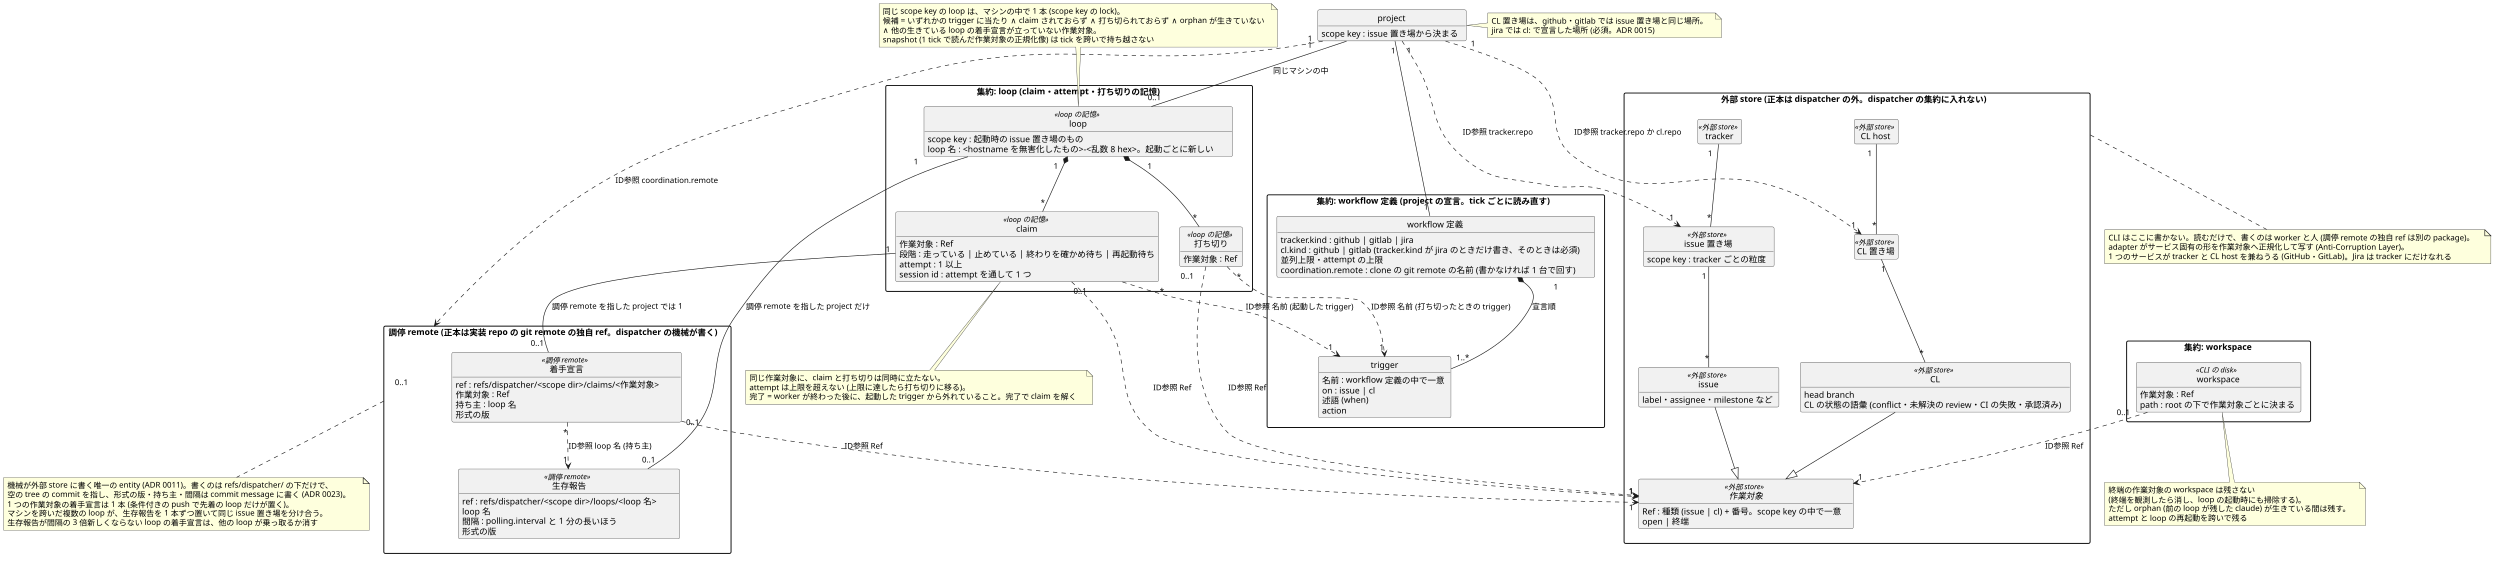
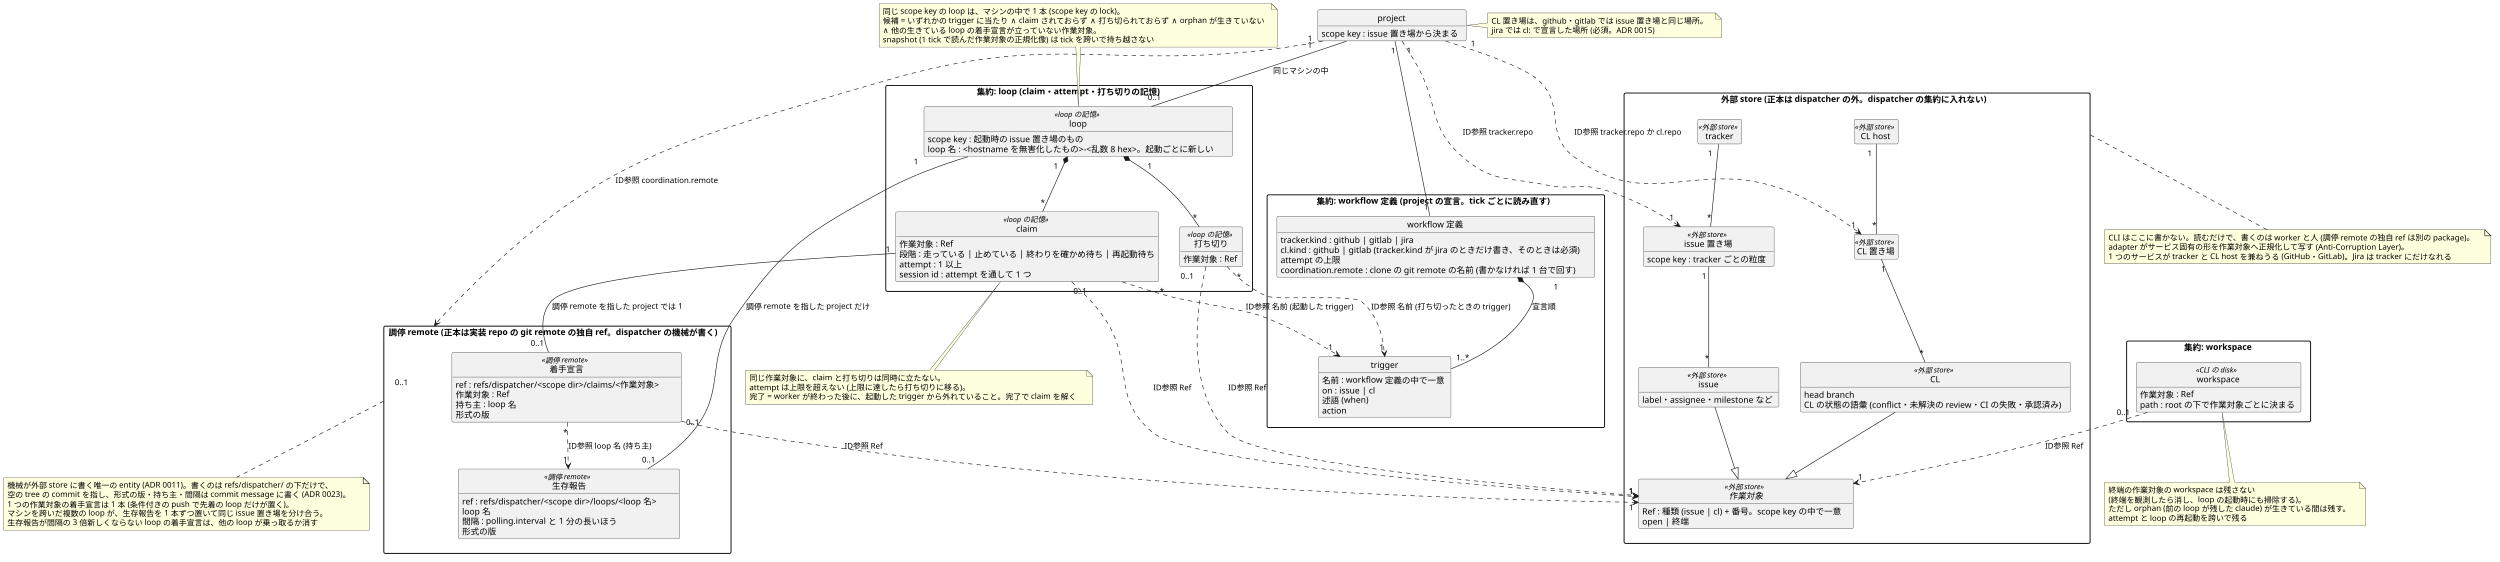
<svg xmlns="http://www.w3.org/2000/svg" version="1.1" data-diagram-type="CLASS" style="width:4104px;height:922px;background:#FFFFFF;" width="4104px" height="922px" viewBox="0 0 4104 922" zoomAndPan="magnify" preserveAspectRatio="none" contentStyleType="text/css">
  <defs />
  <g font-family="sans-serif" lengthAdjust="spacing">
    <g class="cluster" data-qualified-name="WorkflowAgg" id="ent0002" data-source-line="15">
      <rect x="2080.09" y="319.84" width="554" height="382.02" fill="none" style="stroke:#000;stroke-width:1.5;" rx="2.5" ry="2.5" />
      <text x="2161.271" y="335.375" fill="#000" font-size="14" textLength="391.638" font-weight="700">集約: workflow 定義 (project の宣言。tick ごとに読み直す)</text>
    </g>
    <g class="cluster" data-qualified-name="External" id="ent0005" data-source-line="30">
      <rect x="2666.09" y="152.73" width="765" height="739.28" fill="none" style="stroke:#000;stroke-width:1.5;" rx="2.5" ry="2.5" />
      <text x="2825.178" y="168.265" fill="#000" font-size="14" textLength="446.824" font-weight="700">外部 store (正本は dispatcher の外。dispatcher の集約に入れない)</text>
    </g>
    <g class="cluster" data-qualified-name="Coordination" id="ent0013" data-source-line="50">
      <rect x="630.09" y="535.35" width="570" height="373.15" fill="none" style="stroke:#000;stroke-width:1.5;" rx="2.5" ry="2.5" />
      <text x="637.797" y="550.885" fill="#000" font-size="14" textLength="554.586" font-weight="700">調停 remote (正本は実装 repo の git remote の独自 ref。dispatcher の機械が書く)</text>
    </g>
    <g class="cluster" data-qualified-name="LoopAgg" id="ent0016" data-source-line="65">
      <rect x="1454.09" y="140.25" width="602" height="338.1" fill="none" style="stroke:#000;stroke-width:1.5;" rx="2.5" ry="2.5" />
      <text x="1603.366" y="155.785" fill="#000" font-size="14" textLength="303.447" font-weight="700">集約: loop (claim・attempt・打ち切りの記憶)</text>
    </g>
    <g class="cluster" data-qualified-name="WorkspaceAgg" id="ent0020" data-source-line="81">
      <rect x="3491.09" y="559.84" width="302" height="132.6" fill="none" style="stroke:#000;stroke-width:1.5;" rx="2.5" ry="2.5" />
      <text x="3585.393" y="575.375" fill="#000" font-size="14" textLength="113.395" font-weight="700">集約: workspace</text>
    </g>
    <g class="entity" data-qualified-name="WorkflowAgg.Definition" id="ent0003" data-source-line="16">
      <rect x="2096.15" y="354.84" width="521.886" height="100.441" fill="#F1F1F1" style="stroke:#181818;stroke-width:0.5;" rx="2.5" ry="2.5" />
      <text x="2309.939" y="373.375" fill="#000" font-size="14" textLength="94.309">workflow 定義</text>
      <line x1="2097.15" y1="381.328" x2="2617.036" y2="381.328" style="stroke:#181818;stroke-width:0.5;" />
      <text x="2102.15" y="398.863" fill="#000" font-size="14" textLength="227.773">tracker.kind : github | gitlab | jira</text>
      <text x="2102.15" y="415.352" fill="#000" font-size="14" textLength="509.886">cl.kind : github | gitlab (tracker.kind が jira のときだけ書き、そのときは必須)</text>
-       <text x="2102.15" y="431.84" fill="#000" font-size="14" textLength="169.552">並列上限・attempt の上限</text>
+       <text x="2102.15" y="431.84" fill="#000" font-size="14" textLength="99.552">attempt の上限</text>
      <text x="2102.15" y="448.328" fill="#000" font-size="14" textLength="499.42">coordination.remote : clone の git remote の名前 (書かなければ 1 台で回す)</text>
    </g>
    <g class="entity" data-qualified-name="WorkflowAgg.Trigger" id="ent0004" data-source-line="22">
      <rect x="2164.29" y="585.42" width="217.598" height="100.441" fill="#F1F1F1" style="stroke:#181818;stroke-width:0.5;" rx="2.5" ry="2.5" />
      <text x="2250.089" y="603.955" fill="#000" font-size="14" textLength="45.999">trigger</text>
      <line x1="2165.29" y1="611.908" x2="2380.888" y2="611.908" style="stroke:#181818;stroke-width:0.5;" />
      <text x="2170.29" y="629.443" fill="#000" font-size="14" textLength="205.598">名前 : workflow 定義の中で一意</text>
      <text x="2170.29" y="645.932" fill="#000" font-size="14" textLength="90.692">on : issue | cl</text>
      <text x="2170.29" y="662.42" fill="#000" font-size="14" textLength="77.499">述語 (when)</text>
      <text x="2170.29" y="678.908" fill="#000" font-size="14" textLength="41.474">action</text>
    </g>
    <g class="entity" data-qualified-name="External.Tracker" id="ent0006" data-source-line="31">
      <rect x="2787.12" y="195.73" width="71.943" height="40.621" fill="#F1F1F1" style="stroke:#181818;stroke-width:0.5;" rx="2.5" ry="2.5" />
      <text x="2788.12" y="212.332" fill="#000" font-size="12" textLength="69.943" font-style="italic">«外部 store»</text>
      <text x="2799.303" y="228.398" fill="#000" font-size="14" textLength="47.578">tracker</text>
    </g>
    <g class="entity" data-qualified-name="External.CLHost" id="ent0007" data-source-line="32">
      <rect x="3044.12" y="195.73" width="71.943" height="40.621" fill="#F1F1F1" style="stroke:#181818;stroke-width:0.5;" rx="2.5" ry="2.5" />
      <text x="3045.12" y="212.332" fill="#000" font-size="12" textLength="69.943" font-style="italic">«外部 store»</text>
      <text x="3054.471" y="228.398" fill="#000" font-size="14" textLength="51.242">CL host</text>
    </g>
    <g class="entity" data-qualified-name="External.IssuePlace" id="ent0008" data-source-line="33">
      <rect x="2697.82" y="372.51" width="214.542" height="65.109" fill="#F1F1F1" style="stroke:#181818;stroke-width:0.5;" rx="2.5" ry="2.5" />
      <text x="2770.119" y="389.112" fill="#000" font-size="12" textLength="69.943" font-style="italic">«外部 store»</text>
      <text x="2764.472" y="405.178" fill="#000" font-size="14" textLength="81.238">issue 置き場</text>
      <line x1="2698.82" y1="413.131" x2="2911.362" y2="413.131" style="stroke:#181818;stroke-width:0.5;" />
      <text x="2703.82" y="430.666" fill="#000" font-size="14" textLength="202.542">scope key : tracker ごとの粒度</text>
    </g>
    <g class="entity" data-qualified-name="External.CLPlace" id="ent0009" data-source-line="36">
      <rect x="3044.12" y="384.75" width="71.943" height="40.621" fill="#F1F1F1" style="stroke:#181818;stroke-width:0.5;" rx="2.5" ry="2.5" />
      <text x="3045.12" y="401.352" fill="#000" font-size="12" textLength="69.943" font-style="italic">«外部 store»</text>
      <text x="3048.301" y="417.418" fill="#000" font-size="14" textLength="63.581">CL 置き場</text>
    </g>
    <g class="entity" data-qualified-name="External.WorkTarget" id="ent0010" data-source-line="37">
      <rect x="2689.89" y="786.41" width="352.402" height="81.598" fill="#F1F1F1" style="stroke:#181818;stroke-width:0.5;" rx="2.5" ry="2.5" />
      <text x="2831.119" y="803.012" fill="#000" font-size="12" textLength="69.943" font-style="italic">«外部 store»</text>
      <text x="2838.091" y="819.078" fill="#000" font-size="14" textLength="56" font-style="italic">作業対象</text>
      <line x1="2690.89" y1="827.031" x2="3041.292" y2="827.031" style="stroke:#181818;stroke-width:0.5;" />
      <text x="2695.89" y="844.566" fill="#000" font-size="14" textLength="340.402">Ref : 種類 (issue | cl) + 番号。scope key の中で一意</text>
      <text x="2695.89" y="861.055" fill="#000" font-size="14" textLength="75.988">open | 終端</text>
    </g>
    <g class="entity" data-qualified-name="External.Issue" id="ent0011" data-source-line="41">
      <rect x="2689.91" y="603.08" width="230.36" height="65.109" fill="#F1F1F1" style="stroke:#181818;stroke-width:0.5;" rx="2.5" ry="2.5" />
      <text x="2770.118" y="619.682" fill="#000" font-size="12" textLength="69.943" font-style="italic">«外部 store»</text>
      <text x="2787.686" y="635.748" fill="#000" font-size="14" textLength="34.809">issue</text>
      <line x1="2690.91" y1="643.701" x2="2919.27" y2="643.701" style="stroke:#181818;stroke-width:0.5;" />
      <text x="2695.91" y="661.236" fill="#000" font-size="14" textLength="218.36">label・assignee・milestone など</text>
    </g>
    <g class="entity" data-qualified-name="External.CL" id="ent0012" data-source-line="44">
      <rect x="2955.49" y="594.84" width="443.211" height="81.598" fill="#F1F1F1" style="stroke:#181818;stroke-width:0.5;" rx="2.5" ry="2.5" />
      <text x="3142.124" y="611.442" fill="#000" font-size="12" textLength="69.943" font-style="italic">«外部 store»</text>
      <text x="3168.52" y="627.508" fill="#000" font-size="14" textLength="17.151">CL</text>
      <line x1="2956.49" y1="635.461" x2="3397.701" y2="635.461" style="stroke:#181818;stroke-width:0.5;" />
      <text x="2961.49" y="652.996" fill="#000" font-size="14" textLength="84.28">head branch</text>
      <text x="2961.49" y="669.485" fill="#000" font-size="14" textLength="431.211">CL の状態の語彙 (conflict・未解決の review・CI の失敗・承認済み)</text>
    </g>
    <g class="entity" data-qualified-name="Coordination.ClaimRef" id="ent0014" data-source-line="51">
      <rect x="741.81" y="578.35" width="376.561" height="114.574" fill="#F1F1F1" style="stroke:#181818;stroke-width:0.5;" rx="2.5" ry="2.5" />
      <text x="889.233" y="594.952" fill="#000" font-size="12" textLength="81.715" font-style="italic">«調停 remote»</text>
      <text x="902.09" y="611.018" fill="#000" font-size="14" textLength="56">着手宣言</text>
      <line x1="742.81" y1="618.971" x2="1117.371" y2="618.971" style="stroke:#181818;stroke-width:0.5;" />
      <text x="747.81" y="636.506" fill="#000" font-size="14" textLength="364.561">ref : refs/dispatcher/&lt;scope dir&gt;/claims/&lt;作業対象&gt;</text>
      <text x="747.81" y="652.995" fill="#000" font-size="14" textLength="91.089">作業対象 : Ref</text>
      <text x="747.81" y="669.483" fill="#000" font-size="14" textLength="103.776">持ち主 : loop 名</text>
      <text x="747.81" y="685.971" fill="#000" font-size="14" textLength="56">形式の版</text>
    </g>
    <g class="entity" data-qualified-name="Coordination.Heartbeat" id="ent0015" data-source-line="57">
      <rect x="752.57" y="769.93" width="363.039" height="114.574" fill="#F1F1F1" style="stroke:#181818;stroke-width:0.5;" rx="2.5" ry="2.5" />
      <text x="893.232" y="786.532" fill="#000" font-size="12" textLength="81.715" font-style="italic">«調停 remote»</text>
      <text x="906.09" y="802.598" fill="#000" font-size="14" textLength="56">生存報告</text>
      <line x1="753.57" y1="810.551" x2="1114.609" y2="810.551" style="stroke:#181818;stroke-width:0.5;" />
      <text x="758.57" y="828.086" fill="#000" font-size="14" textLength="351.039">ref : refs/dispatcher/&lt;scope dir&gt;/loops/&lt;loop 名&gt;</text>
      <text x="758.57" y="844.575" fill="#000" font-size="14" textLength="48.487">loop 名</text>
      <text x="758.57" y="861.063" fill="#000" font-size="14" textLength="263.354">間隔 : polling.interval と 1 分の長いほう</text>
      <text x="758.57" y="877.551" fill="#000" font-size="14" textLength="56">形式の版</text>
    </g>
    <g class="entity" data-qualified-name="LoopAgg.Loop" id="ent0017" data-source-line="66">
      <rect x="1516.81" y="175.25" width="506.56" height="81.598" fill="#F1F1F1" style="stroke:#181818;stroke-width:0.5;" rx="2.5" ry="2.5" />
      <text x="1731.022" y="191.852" fill="#000" font-size="12" textLength="78.135" font-style="italic">«loop の記憶»</text>
      <text x="1755.061" y="207.918" fill="#000" font-size="14" textLength="30.058">loop</text>
      <line x1="1517.81" y1="215.871" x2="2022.37" y2="215.871" style="stroke:#181818;stroke-width:0.5;" />
      <text x="1522.81" y="233.406" fill="#000" font-size="14" textLength="264.202">scope key : 起動時の issue 置き場のもの</text>
      <text x="1522.81" y="249.895" fill="#000" font-size="14" textLength="494.56">loop 名 : &lt;hostname を無害化したもの&gt;-&lt;乱数 8 hex&gt;。起動ごとに新しい</text>
    </g>
    <g class="entity" data-qualified-name="LoopAgg.Claim" id="ent0018" data-source-line="70">
      <rect x="1470.31" y="347.78" width="431.556" height="114.574" fill="#F1F1F1" style="stroke:#181818;stroke-width:0.5;" rx="2.5" ry="2.5" />
      <text x="1647.02" y="364.382" fill="#000" font-size="12" textLength="78.135" font-style="italic">«loop の記憶»</text>
      <text x="1668.055" y="380.448" fill="#000" font-size="14" textLength="36.066">claim</text>
      <line x1="1471.31" y1="388.401" x2="1900.866" y2="388.401" style="stroke:#181818;stroke-width:0.5;" />
      <text x="1476.31" y="405.936" fill="#000" font-size="14" textLength="91.089">作業対象 : Ref</text>
      <text x="1476.31" y="422.425" fill="#000" font-size="14" textLength="419.556">段階 : 走っている | 止めている | 終わりを確かめ待ち | 再起動待ち</text>
      <text x="1476.31" y="438.913" fill="#000" font-size="14" textLength="107.693">attempt : 1 以上</text>
      <text x="1476.31" y="455.401" fill="#000" font-size="14" textLength="226.386">session id : attempt を通して 1 つ</text>
    </g>
    <g class="entity" data-qualified-name="LoopAgg.Abandoned" id="ent0019" data-source-line="76">
      <rect x="1936.55" y="372.51" width="103.089" height="65.109" fill="#F1F1F1" style="stroke:#181818;stroke-width:0.5;" rx="2.5" ry="2.5" />
      <text x="1949.027" y="389.112" fill="#000" font-size="12" textLength="78.135" font-style="italic">«loop の記憶»</text>
      <text x="1960.094" y="405.178" fill="#000" font-size="14" textLength="56">打ち切り</text>
      <line x1="1937.55" y1="413.131" x2="2038.639" y2="413.131" style="stroke:#181818;stroke-width:0.5;" />
      <text x="1942.55" y="430.666" fill="#000" font-size="14" textLength="91.089">作業対象 : Ref</text>
    </g>
    <g class="entity" data-qualified-name="WorkspaceAgg.Workspace" id="ent0021" data-source-line="82">
      <rect x="3506.92" y="594.84" width="270.351" height="81.598" fill="#F1F1F1" style="stroke:#181818;stroke-width:0.5;" rx="2.5" ry="2.5" />
      <text x="3604.856" y="611.442" fill="#000" font-size="12" textLength="74.479" font-style="italic">«CLI の disk»</text>
      <text x="3606.121" y="627.508" fill="#000" font-size="14" textLength="71.948">workspace</text>
      <line x1="3507.92" y1="635.461" x2="3776.271" y2="635.461" style="stroke:#181818;stroke-width:0.5;" />
      <text x="3512.92" y="652.996" fill="#000" font-size="14" textLength="91.089">作業対象 : Ref</text>
      <text x="3512.92" y="669.485" fill="#000" font-size="14" textLength="258.351">path : root の下で作業対象ごとに決まる</text>
    </g>
    <g class="entity" data-qualified-name="Project" id="ent0001" data-source-line="11">
      <rect x="2163.21" y="16.14" width="243.772" height="50.977" fill="#F1F1F1" style="stroke:#181818;stroke-width:0.5;" rx="2.5" ry="2.5" />
      <text x="2261.293" y="34.675" fill="#000" font-size="14" textLength="47.605">project</text>
      <line x1="2164.21" y1="42.628" x2="2405.982" y2="42.628" style="stroke:#181818;stroke-width:0.5;" />
      <text x="2169.21" y="60.163" fill="#000" font-size="14" textLength="231.772">scope key : issue 置き場から決まる</text>
    </g>
    <g class="entity" data-qualified-name="GMN45" id="ent0046" data-source-line="115">
      <path d="M2442.3,21.31 L2442.3,37.62 L2407.45,41.62 L2442.3,45.62 L2442.3,61.931 A0,0 0 0 0 2442.3,61.931 L2825.891,61.931 A0,0 0 0 0 2825.891,61.931 L2825.891,31.31 L2815.891,21.31 L2442.3,21.31 A0,0 0 0 0 2442.3,21.31" style="stroke:#181818;stroke-width:0.5;" fill="#FEFFDD" />
      <path d="M2815.891,21.31 L2815.891,31.31 L2825.891,31.31 L2815.891,21.31" style="stroke:#181818;stroke-width:0.5;" fill="#FEFFDD" />
      <text x="2448.3" y="38.878" fill="#000" font-size="13" textLength="362.591">CL 置き場は、github・gitlab では issue 置き場と同じ場所。</text>
      <text x="2448.3" y="54.189" fill="#000" font-size="13" textLength="279.57">jira では cl: で宣言した場所 (必須。ADR 0015)</text>
    </g>
    <g class="entity" data-qualified-name="GMN48" id="ent0049" data-source-line="120">
      <path d="M3455.14,377.1 L3455.14,433.032 L4089.044,433.032 L4089.044,387.1 L4079.044,377.1 L3455.14,377.1" style="stroke:#181818;stroke-width:0.5;" fill="#FEFFDD" />
      <path d="M4079.044,377.1 L4079.044,387.1 L4089.044,387.1 L4079.044,377.1" style="stroke:#181818;stroke-width:1;" fill="#FEFFDD" />
      <text x="3461.14" y="394.668" fill="#000" font-size="13" textLength="612.904">CLI はここに書かない。読むだけで、書くのは worker と人 (調停 remote の独自 ref は別の package)。</text>
      <text x="3461.14" y="409.979" fill="#000" font-size="13" textLength="503.128">adapter がサービス固有の形を作業対象へ正規化して写す (Anti-Corruption Layer)。</text>
      <text x="3461.14" y="425.289" fill="#000" font-size="13" textLength="580.062">1 つのサービスが tracker と CL host を兼ねうる (GitHub・GitLab)。Jira は tracker にだけなれる</text>
    </g>
    <g class="entity" data-qualified-name="GMN51" id="ent0052" data-source-line="126">
      <path d="M1443.17,6 L1443.17,77.242 A0,0 0 0 0 1443.17,77.242 L1766.09,77.242 L1770.09,174.76 L1774.09,77.242 L2097.025,77.242 A0,0 0 0 0 2097.025,77.242 L2097.025,16 L2087.025,6 L1443.17,6 A0,0 0 0 0 1443.17,6" style="stroke:#181818;stroke-width:0.5;" fill="#FEFFDD" />
      <path d="M2087.025,6 L2087.025,16 L2097.025,16 L2087.025,6" style="stroke:#181818;stroke-width:0.5;" fill="#FEFFDD" />
      <text x="1449.17" y="23.568" fill="#000" font-size="13" textLength="414.489">同じ scope key の loop は、マシンの中で 1 本 (scope key の lock)。</text>
      <text x="1449.17" y="38.879" fill="#000" font-size="13" textLength="632.855">候補 = いずれかの trigger に当たり ∧ claim されておらず ∧ 打ち切られておらず ∧ orphan が生きていない</text>
      <text x="1449.17" y="54.189" fill="#000" font-size="13" textLength="359.969">∧ 他の生きている loop の着手宣言が立っていない作業対象。</text>
      <text x="1449.17" y="69.5" fill="#000" font-size="13" textLength="456.708">snapshot (1 tick で読んだ作業対象の正規化像) は tick を跨いで持ち越さない</text>
    </g>
    <g class="entity" data-qualified-name="GMN54" id="ent0055" data-source-line="133">
      <path d="M1224.19,607.67 L1224.19,663.602 A0,0 0 0 0 1224.19,663.602 L1794.002,663.602 A0,0 0 0 0 1794.002,663.602 L1794.002,617.67 L1784.002,607.67 L1534.15,607.67 L1642.34,462.57 L1526.15,607.67 L1224.19,607.67 A0,0 0 0 0 1224.19,607.67" style="stroke:#181818;stroke-width:0.5;" fill="#FEFFDD" />
      <path d="M1784.002,607.67 L1784.002,617.67 L1794.002,617.67 L1784.002,607.67" style="stroke:#181818;stroke-width:0.5;" fill="#FEFFDD" />
      <text x="1230.19" y="625.238" fill="#000" font-size="13" textLength="323.604">同じ作業対象に、claim と打ち切りは同時に立たない。</text>
      <text x="1230.19" y="640.549" fill="#000" font-size="13" textLength="365.009">attempt は上限を超えない (上限に達したら打ち切りに移る)。</text>
      <text x="1230.19" y="655.859" fill="#000" font-size="13" textLength="548.812">完了 = worker が終わった後に、起動した trigger から外れていること。完了で claim を解く</text>
    </g>
    <g class="entity" data-qualified-name="GMN57" id="ent0058" data-source-line="139">
      <path d="M6,783.94 L6,870.493 L606.186,870.493 L606.186,793.94 L596.186,783.94 L6,783.94" style="stroke:#181818;stroke-width:0.5;" fill="#FEFFDD" />
      <path d="M596.186,783.94 L596.186,793.94 L606.186,793.94 L596.186,783.94" style="stroke:#181818;stroke-width:1;" fill="#FEFFDD" />
      <text x="12" y="801.508" fill="#000" font-size="13" textLength="554.36">機械が外部 store に書く唯一の entity (ADR 0011)。書くのは refs/dispatcher/ の下だけで、</text>
      <text x="12" y="816.819" fill="#000" font-size="13" textLength="579.186">空の tree の commit を指し、形式の版・持ち主・間隔は commit message に書く (ADR 0023)。</text>
      <text x="12" y="832.129" fill="#000" font-size="13" textLength="480.657">1 つの作業対象の着手宣言は 1 本 (条件付きの push で先着の loop だけが置く)。</text>
      <text x="12" y="847.44" fill="#000" font-size="13" textLength="535.133">マシンを跨いだ複数の loop が、生存報告を 1 本ずつ置いて同じ issue 置き場を分け合う。</text>
      <text x="12" y="862.751" fill="#000" font-size="13" textLength="517.721">生存報告が間隔の 3 倍新しくならない loop の着手宣言は、他の loop が乗っ取るか消す</text>
    </g>
    <g class="entity" data-qualified-name="GMN60" id="ent0061" data-source-line="147">
      <path d="M3455.12,791.59 L3455.12,862.832 A0,0 0 0 0 3455.12,862.832 L3883.056,862.832 A0,0 0 0 0 3883.056,862.832 L3883.056,801.59 L3873.056,791.59 L3668.1,791.59 L3647.82,676.84 L3660.1,791.59 L3455.12,791.59 A0,0 0 0 0 3455.12,791.59" style="stroke:#181818;stroke-width:0.5;" fill="#FEFFDD" />
      <path d="M3873.056,791.59 L3873.056,801.59 L3883.056,801.59 L3873.056,791.59" style="stroke:#181818;stroke-width:0.5;" fill="#FEFFDD" />
      <text x="3461.12" y="809.158" fill="#000" font-size="13" textLength="244.036">終端の作業対象の workspace は残さない</text>
      <text x="3461.12" y="824.469" fill="#000" font-size="13" textLength="326.479">(終端を観測したら消し、loop の起動時にも掃除する)。</text>
      <text x="3461.12" y="839.779" fill="#000" font-size="13" textLength="406.936">ただし orphan (前の loop が残した claude) が生きている間は残す。</text>
      <text x="3461.12" y="855.09" fill="#000" font-size="13" textLength="232.578">attempt と loop の再起動を跨いで残る</text>
    </g>
    <g class="link" data-entity-1="ent0001" data-entity-2="ent0003" id="lnk22" data-source-line="88" data-link-type="association">
      <path d="M2290.04,67.47 C2301.8,126.48 2331.58,275.98 2347.19,354.37" style="stroke:#181818;stroke-width:1;" fill="none" id="Project-Definition" codeLine="88" />
      <text x="2283.331" y="87.697" fill="#000" font-size="13">1</text>
      <text x="2337.337" y="344.14" fill="#000" font-size="13">1</text>
    </g>
    <g class="link" data-entity-1="ent0003" data-entity-2="ent0004" id="lnk23" data-source-line="89" data-link-type="composition">
      <path d="M2501.021,462.881 C2520.971,478.011 2521.4,489.34 2508.09,511.35 C2480.44,557.09 2429.6,586.69 2382.26,605.39" style="stroke:#181818;stroke-width:1;" fill="none" id="Definition-backto-Trigger" codeLine="89" />
      <polygon points="2491.46,455.63,2493.824,462.443,2501.021,462.881,2498.658,456.069,2491.46,455.63" fill="#181818" style="stroke:#181818;stroke-width:1;stroke-linejoin:miter;stroke-miterlimit:10;" />
      <text x="2514.95" y="507.918" fill="#000" font-size="13" textLength="39">宣言順</text>
      <text x="2550.33" y="475.351" fill="#000" font-size="13">1</text>
      <text x="2390.434" y="591.445" fill="#000" font-size="13" textLength="22.712">1..*</text>
    </g>
    <g class="link" data-entity-1="ent0001" data-entity-2="ent0008" id="lnk24" data-source-line="90" data-link-type="dependency">
      <path d="M2301.69,67.41 C2309.41,79.29 2318.54,93.81 2326.09,107.25 C2362.46,171.9 2344.26,208 2400.09,256.84 C2449.17,299.78 2475.24,290.57 2539.09,303.84 C2580.58,312.47 2593.48,299.76 2634.09,311.84 C2678.87,325.17 2721.025,348.396 2754.165,369.366" style="stroke:#181818;stroke-width:1;stroke-dasharray:7,7;" fill="none" id="Project-to-IssuePlace" codeLine="90" />
      <polygon points="2758.39,372.04,2752.924,363.847,2754.165,369.366,2748.646,370.608,2758.39,372.04" fill="#181818" style="stroke:#181818;stroke-width:1;stroke-linejoin:miter;stroke-miterlimit:10;" />
      <text x="2401.09" y="221.108" fill="#000" font-size="13" textLength="120.618">ID参照 tracker.repo</text>
      <text x="2309.252" y="87.564" fill="#000" font-size="13">1</text>
      <text x="2740.43" y="361.661" fill="#000" font-size="13">1</text>
    </g>
    <g class="link" data-entity-1="ent0001" data-entity-2="ent0009" id="lnk25" data-source-line="91" data-link-type="dependency">
      <path d="M2373.03,67.56 C2432.02,85.72 2503,110.78 2526.09,132.25 C2570.7,173.71 2534.59,220.02 2583.09,256.84 C2707.45,351.28 2783.64,257.68 2930.09,311.84 C2977.69,329.44 3022.631,359.999 3051.161,381.409" style="stroke:#181818;stroke-width:1;stroke-dasharray:7,7;" fill="none" id="Project-to-CLPlace" codeLine="91" />
      <polygon points="3055.16,384.41,3050.362,375.809,3051.161,381.409,3045.561,382.207,3055.16,384.41" fill="#181818" style="stroke:#181818;stroke-width:1;stroke-linejoin:miter;stroke-miterlimit:10;" />
      <text x="2584.09" y="221.108" fill="#000" font-size="13" textLength="185.104">ID参照 tracker.repo か cl.repo</text>
      <text x="2414.406" y="76.048" fill="#000" font-size="13">1</text>
      <text x="3039.054" y="374.105" fill="#000" font-size="13">1</text>
    </g>
    <g class="link" data-entity-1="ent0001" data-entity-2="ent0017" id="lnk26" data-source-line="92" data-link-type="association">
      <path d="M2210.48,67.6 C2126.57,95.7 1989.12,141.72 1890.08,174.88" style="stroke:#181818;stroke-width:1;" fill="none" id="Project-Loop" codeLine="92" />
      <text x="2089.87" y="120.818" fill="#000" font-size="13" textLength="91">同じマシンの中</text>
      <text x="2146.544" y="78.44" fill="#000" font-size="13">1</text>
      <text x="1884.021" y="164.413" fill="#000" font-size="13" textLength="24.667">0..1</text>
    </g>
    <g class="link" data-entity-1="ent0006" data-entity-2="ent0008" id="lnk27" data-source-line="94" data-link-type="association">
      <path d="M2821.2,236.71 C2818.1,268.97 2811.89,333.43 2808.15,372.25" style="stroke:#181818;stroke-width:1;" fill="none" id="Tracker-IssuePlace" codeLine="94" />
      <text x="2803.66" y="256.264" fill="#000" font-size="13">1</text>
      <text x="2802.19" y="361.535" fill="#000" font-size="13">*</text>
    </g>
    <g class="link" data-entity-1="ent0007" data-entity-2="ent0009" id="lnk28" data-source-line="95" data-link-type="association">
      <path d="M3080.09,236.71 C3080.09,272.62 3080.09,348.45 3080.09,384.39" style="stroke:#181818;stroke-width:1;" fill="none" id="CLHost-CLPlace" codeLine="95" />
      <text x="3065.669" y="256.264" fill="#000" font-size="13">1</text>
      <text x="3073.283" y="374.079" fill="#000" font-size="13">*</text>
    </g>
    <g class="link" data-entity-1="ent0008" data-entity-2="ent0011" id="lnk29" data-source-line="96" data-link-type="association">
      <path d="M2805.09,437.85 C2805.09,481.39 2805.09,559.16 2805.09,602.76" style="stroke:#181818;stroke-width:1;" fill="none" id="IssuePlace-Issue" codeLine="96" />
      <text x="2793.685" y="457.679" fill="#000" font-size="13">1</text>
      <text x="2798.525" y="592.41" fill="#000" font-size="13">*</text>
    </g>
    <g class="link" data-entity-1="ent0009" data-entity-2="ent0012" id="lnk30" data-source-line="97" data-link-type="association">
      <path d="M3088.36,425.55 C3104.21,462.91 3139.16,545.26 3160.16,594.73" style="stroke:#181818;stroke-width:1;" fill="none" id="CLPlace-CL" codeLine="97" />
      <text x="3088.022" y="446.122" fill="#000" font-size="13">1</text>
      <text x="3150.756" y="584.005" fill="#000" font-size="13">*</text>
    </g>
    <g class="link" data-entity-1="ent0011" data-entity-2="ent0010" id="lnk31" data-source-line="98" data-link-type="extension">
      <path d="M2815.3,668.37 C2825.72,700.73 2836.388,733.895 2847.678,768.995" style="stroke:#181818;stroke-width:1;" fill="none" id="Issue-to-WorkTarget" codeLine="98" />
      <polygon points="2853.19,786.13,2853.39,767.157,2841.967,770.832,2853.19,786.13" fill="none" style="stroke:#181818;stroke-width:1;stroke-linejoin:miter;stroke-miterlimit:10;" />
    </g>
    <g class="link" data-entity-1="ent0012" data-entity-2="ent0010" id="lnk32" data-source-line="99" data-link-type="extension">
      <path d="M3111.14,676.84 C3058.36,709.01 3000.08,744.541 2947.32,776.701" style="stroke:#181818;stroke-width:1;" fill="none" id="CL-to-WorkTarget" codeLine="99" />
      <polygon points="2931.95,786.07,2950.443,781.825,2944.197,771.578,2931.95,786.07" fill="none" style="stroke:#181818;stroke-width:1;stroke-linejoin:miter;stroke-miterlimit:10;" />
    </g>
    <g class="link" data-entity-1="ent0017" data-entity-2="ent0018" id="lnk33" data-source-line="101" data-link-type="composition">
      <path d="M1747.153,268.116 C1735.343,294.406 1724.65,318.23 1711.57,347.34" style="stroke:#181818;stroke-width:1;" fill="none" id="Loop-backto-Claim" codeLine="101" />
      <polygon points="1752.07,257.17,1745.963,261.004,1747.153,268.116,1753.26,264.282,1752.07,257.17" fill="#181818" style="stroke:#181818;stroke-width:1;stroke-linejoin:miter;stroke-miterlimit:10;" />
      <text x="1729.555" y="277.115" fill="#000" font-size="13">1</text>
      <text x="1708.326" y="336.978" fill="#000" font-size="13">*</text>
    </g>
    <g class="link" data-entity-1="ent0017" data-entity-2="ent0019" id="lnk34" data-source-line="102" data-link-type="composition">
      <path d="M1854.976,263.493 C1880.016,278.813 1896.95,291.31 1919.09,311.84 C1938.3,329.65 1955.92,353.38 1968.55,372.31" style="stroke:#181818;stroke-width:1;" fill="none" id="Loop-backto-Abandoned" codeLine="102" />
      <polygon points="1844.74,257.23,1847.771,263.773,1854.976,263.493,1851.946,256.949,1844.74,257.23" fill="#181818" style="stroke:#181818;stroke-width:1;stroke-linejoin:miter;stroke-miterlimit:10;" />
      <text x="1883.619" y="277.215" fill="#000" font-size="13">1</text>
      <text x="1957.928" y="361.608" fill="#000" font-size="13">*</text>
    </g>
    <g class="link" data-entity-1="ent0018" data-entity-2="ent0010" id="lnk35" data-source-line="103" data-link-type="dependency">
      <path d="M1759.26,462.73 C1777.82,479.53 1796.58,498.95 1811.09,519.35 C1864.42,594.33 1821.27,651.12 1892.09,709.86 C1952.17,759.68 2420.631,797.477 2684.651,815.117" style="stroke:#181818;stroke-width:1;stroke-dasharray:7,7;" fill="none" id="Claim-to-WorkTarget" codeLine="103" />
      <polygon points="2689.64,815.45,2680.927,810.859,2684.651,815.117,2680.393,818.841,2689.64,815.45" fill="#181818" style="stroke:#181818;stroke-width:1;stroke-linejoin:miter;stroke-miterlimit:10;" />
      <text x="1893.09" y="640.708" fill="#000" font-size="13" textLength="63.838">ID参照 Ref</text>
      <text x="1762.169" y="482.313" fill="#000" font-size="13" textLength="24.667">0..1</text>
      <text x="2673.752" y="811.257" fill="#000" font-size="13">1</text>
    </g>
    <g class="link" data-entity-1="ent0019" data-entity-2="ent0010" id="lnk36" data-source-line="104" data-link-type="dependency">
      <path d="M1979.6,437.81 C1965.24,499.39 1944.19,635.53 2015.09,709.86 C2060.86,757.84 2448.885,794.931 2684.505,813.331" style="stroke:#181818;stroke-width:1;stroke-dasharray:7,7;" fill="none" id="Abandoned-to-WorkTarget" codeLine="104" />
      <polygon points="2689.49,813.72,2680.829,809.031,2684.505,813.331,2680.206,817.007,2689.49,813.72" fill="#181818" style="stroke:#181818;stroke-width:1;stroke-linejoin:miter;stroke-miterlimit:10;" />
      <text x="2016.09" y="640.708" fill="#000" font-size="13" textLength="63.838">ID参照 Ref</text>
      <text x="1937.959" y="457.604" fill="#000" font-size="13" textLength="24.667">0..1</text>
      <text x="2673.876" y="810.409" fill="#000" font-size="13">1</text>
    </g>
    <g class="link" data-entity-1="ent0021" data-entity-2="ent0010" id="lnk37" data-source-line="105" data-link-type="dependency">
      <path d="M3525.25,676.87 C3490.07,688.3 3451.2,700.24 3415.09,709.86 C3291.76,742.72 3155.807,771.46 3047.637,792.63" style="stroke:#181818;stroke-width:1;stroke-dasharray:7,7;" fill="none" id="Workspace-to-WorkTarget" codeLine="105" />
      <polygon points="3042.73,793.59,3052.331,795.787,3047.637,792.63,3050.794,787.936,3042.73,793.59" fill="#181818" style="stroke:#181818;stroke-width:1;stroke-linejoin:miter;stroke-miterlimit:10;" />
      <text x="3357.16" y="736.498" fill="#000" font-size="13" textLength="63.838">ID参照 Ref</text>
      <text x="3474.744" y="681.427" fill="#000" font-size="13" textLength="24.667">0..1</text>
      <text x="3050.115" y="787.51" fill="#000" font-size="13">1</text>
    </g>
    <g class="link" data-entity-1="ent0018" data-entity-2="ent0004" id="lnk38" data-source-line="106" data-link-type="dependency">
      <path d="M1842.58,462.85 C1868,471.24 1894.16,479.39 1919.09,486.35 C1952.59,495.7 2039.62,506.88 2072.09,519.35 C2116.41,536.37 2158.332,559.553 2195.222,582.453" style="stroke:#181818;stroke-width:1;stroke-dasharray:7,7;" fill="none" id="Claim-to-Trigger" codeLine="106" />
      <polygon points="2199.47,585.09,2193.933,576.945,2195.222,582.453,2189.714,583.742,2199.47,585.09" fill="#181818" style="stroke:#181818;stroke-width:1;stroke-linejoin:miter;stroke-miterlimit:10;" />
      <text x="2044.89" y="507.918" fill="#000" font-size="13" textLength="180.991">ID参照 名前 (起動した trigger)</text>
      <text x="1903.791" y="482.485" fill="#000" font-size="13">*</text>
      <text x="2180.57" y="574.517" fill="#000" font-size="13">1</text>
    </g>
    <g class="link" data-entity-1="ent0001" data-entity-2="ent0013" id="lnk39" data-source-line="107" data-link-type="dependency">
      <path d="M2171.36,67.58 C2152.3,71.2 2132.68,74.6 2114.09,77.25 C1822.68,118.74 1736.49,49.23 1454.09,132.25 C1102.52,235.6 978.57,253.75 726.09,519.35 C723.692,521.873 721.384,524.522 719.166,527.272 C718.056,528.647 716.969,530.047 715.904,531.47 C715.371,532.181 714.844,532.897 714.322,533.619 C714.061,533.98 713.802,534.342 713.543,534.706 C713.414,534.887 716.165,530.982 716.036,531.164" style="stroke:#181818;stroke-width:1;stroke-dasharray:7,7;" fill="none" id="Project-to-Coordination" codeLine="107" />
      <polygon points="713.157,535.252,721.61,530.197,716.036,531.164,715.069,525.59,713.157,535.252" fill="#181818" style="stroke:#181818;stroke-width:1;stroke-linejoin:miter;stroke-miterlimit:10;" />
      <text x="1010.29" y="300.408" fill="#000" font-size="13" textLength="172.307">ID参照 coordination.remote</text>
      <text x="2146.819" y="67.765" fill="#000" font-size="13">1</text>
      <text x="648.1" y="632.148" fill="#000" font-size="13" textLength="24.667">0..1</text>
    </g>
    <g class="link" data-entity-1="ent0017" data-entity-2="ent0015" id="lnk40" data-source-line="108" data-link-type="association">
      <path d="M1588.91,257.34 C1543.1,271.23 1495.03,289.17 1453.09,311.84 C1327.27,379.87 1289.43,402.39 1207.09,519.35 C1155.08,593.24 1194.47,640.89 1136.09,709.86 C1116.15,733.41 1090.17,753.26 1063.52,769.51" style="stroke:#181818;stroke-width:1;" fill="none" id="Loop-Heartbeat" codeLine="108" />
      <text x="1224.6" y="507.918" fill="#000" font-size="13" textLength="209.447">調停 remote を指した project だけ</text>
      <text x="1499.942" y="269.76" fill="#000" font-size="13">1</text>
      <text x="1053.872" y="759.15" fill="#000" font-size="13" textLength="24.667">0..1</text>
    </g>
    <g class="link" data-entity-1="ent0018" data-entity-2="ent0014" id="lnk41" data-source-line="109" data-link-type="association">
      <path d="M1469.93,415.94 C1251.93,428.17 942.34,452.66 905.09,494.35 C884.99,516.86 889.72,549.78 900.19,578.07" style="stroke:#181818;stroke-width:1;" fill="none" id="Claim-ClaimRef" codeLine="109" />
      <text x="906.09" y="507.918" fill="#000" font-size="13" textLength="221.781">調停 remote を指した project では 1</text>
      <text x="1454.022" y="413.635" fill="#000" font-size="13">1</text>
      <text x="871.124" y="567.727" fill="#000" font-size="13" textLength="24.667">0..1</text>
    </g>
    <g class="link" data-entity-1="ent0014" data-entity-2="ent0015" id="lnk42" data-source-line="110" data-link-type="dependency">
      <path d="M931.29,693.26 C931.8,717.37 932.284,740.441 932.794,764.561" style="stroke:#181818;stroke-width:1;stroke-dasharray:7,7;" fill="none" id="ClaimRef-to-Heartbeat" codeLine="110" />
      <polygon points="932.9,769.56,936.709,760.477,932.794,764.561,928.711,760.647,932.9,769.56" fill="#181818" style="stroke:#181818;stroke-width:1;stroke-linejoin:miter;stroke-miterlimit:10;" />
      <text x="933.21" y="736.498" fill="#000" font-size="13" textLength="140.188">ID参照 loop 名 (持ち主)</text>
      <text x="924.519" y="714.082" fill="#000" font-size="13">*</text>
      <text x="924.281" y="759.206" fill="#000" font-size="13">1</text>
    </g>
    <g class="link" data-entity-1="ent0014" data-entity-2="ent0010" id="lnk43" data-source-line="111" data-link-type="dependency">
      <path d="M1118.67,691.55 C1148.08,698.64 1178.26,705.08 1207.09,709.86 C1742.06,798.51 2380.011,819.628 2684.561,824.628" style="stroke:#181818;stroke-width:1;stroke-dasharray:7,7;" fill="none" id="ClaimRef-to-WorkTarget" codeLine="111" />
      <polygon points="2689.56,824.71,2680.627,820.563,2684.561,824.628,2680.496,828.562,2689.56,824.71" fill="#181818" style="stroke:#181818;stroke-width:1;stroke-linejoin:miter;stroke-miterlimit:10;" />
      <text x="1386.37" y="736.498" fill="#000" font-size="13" textLength="63.838">ID参照 Ref</text>
      <text x="1126.183" y="697.77" fill="#000" font-size="13" textLength="24.667">0..1</text>
      <text x="2673.948" y="837.496" fill="#000" font-size="13">1</text>
    </g>
    <g class="link" data-entity-1="ent0019" data-entity-2="ent0004" id="lnk44" data-source-line="112" data-link-type="dependency">
      <path d="M2014.45,437.75 C2031.22,455.47 2054.55,476.01 2080.09,486.35 C2095.97,492.78 2220.72,483.63 2234.09,494.35 C2260.92,515.86 2269.794,549.121 2272.644,580.261" style="stroke:#181818;stroke-width:1;stroke-dasharray:7,7;" fill="none" id="Abandoned-to-Trigger" codeLine="112" />
      <polygon points="2273.1,585.24,2276.263,575.913,2272.644,580.261,2268.296,576.642,2273.1,585.24" fill="#181818" style="stroke:#181818;stroke-width:1;stroke-linejoin:miter;stroke-miterlimit:10;" />
      <text x="2250.72" y="507.918" fill="#000" font-size="13" textLength="232.991">ID参照 名前 (打ち切ったときの trigger)</text>
      <text x="2030.177" y="458.758" fill="#000" font-size="13">*</text>
      <text x="2264.555" y="574.688" fill="#000" font-size="13">1</text>
    </g>
    <g class="link" data-entity-1="ent0005" data-entity-2="ent0049" id="lnk50" data-source-line="120" data-link-type="association">
      <path d="M3431.568,221.587 C3431.74,221.679 3431.915,221.773 3432.093,221.868 C3432.447,222.058 3432.812,222.253 3433.186,222.454 C3439.17,225.661 3447.604,230.18 3457.91,235.703 C3478.522,246.749 3506.623,261.808 3537.596,278.405 C3599.542,311.6 3672.975,350.95 3720.95,376.66" style="stroke:#181818;stroke-width:1;stroke-dasharray:7,7;" fill="none" id="External-GMN48" />
    </g>
    <g class="link" data-entity-1="ent0013" data-entity-2="ent0058" id="lnk59" data-source-line="139" data-link-type="association">
      <path d="M630.02,658.432 C628.715,659.108 627.385,659.797 626.032,660.497 C620.621,663.3 614.837,666.296 608.737,669.456 C596.537,675.775 583.074,682.748 568.808,690.138 C511.743,719.695 441.825,755.91 388.47,783.55" style="stroke:#181818;stroke-width:1;stroke-dasharray:7,7;" fill="none" id="Coordination-GMN57" />
    </g>
  </g>
</svg>
